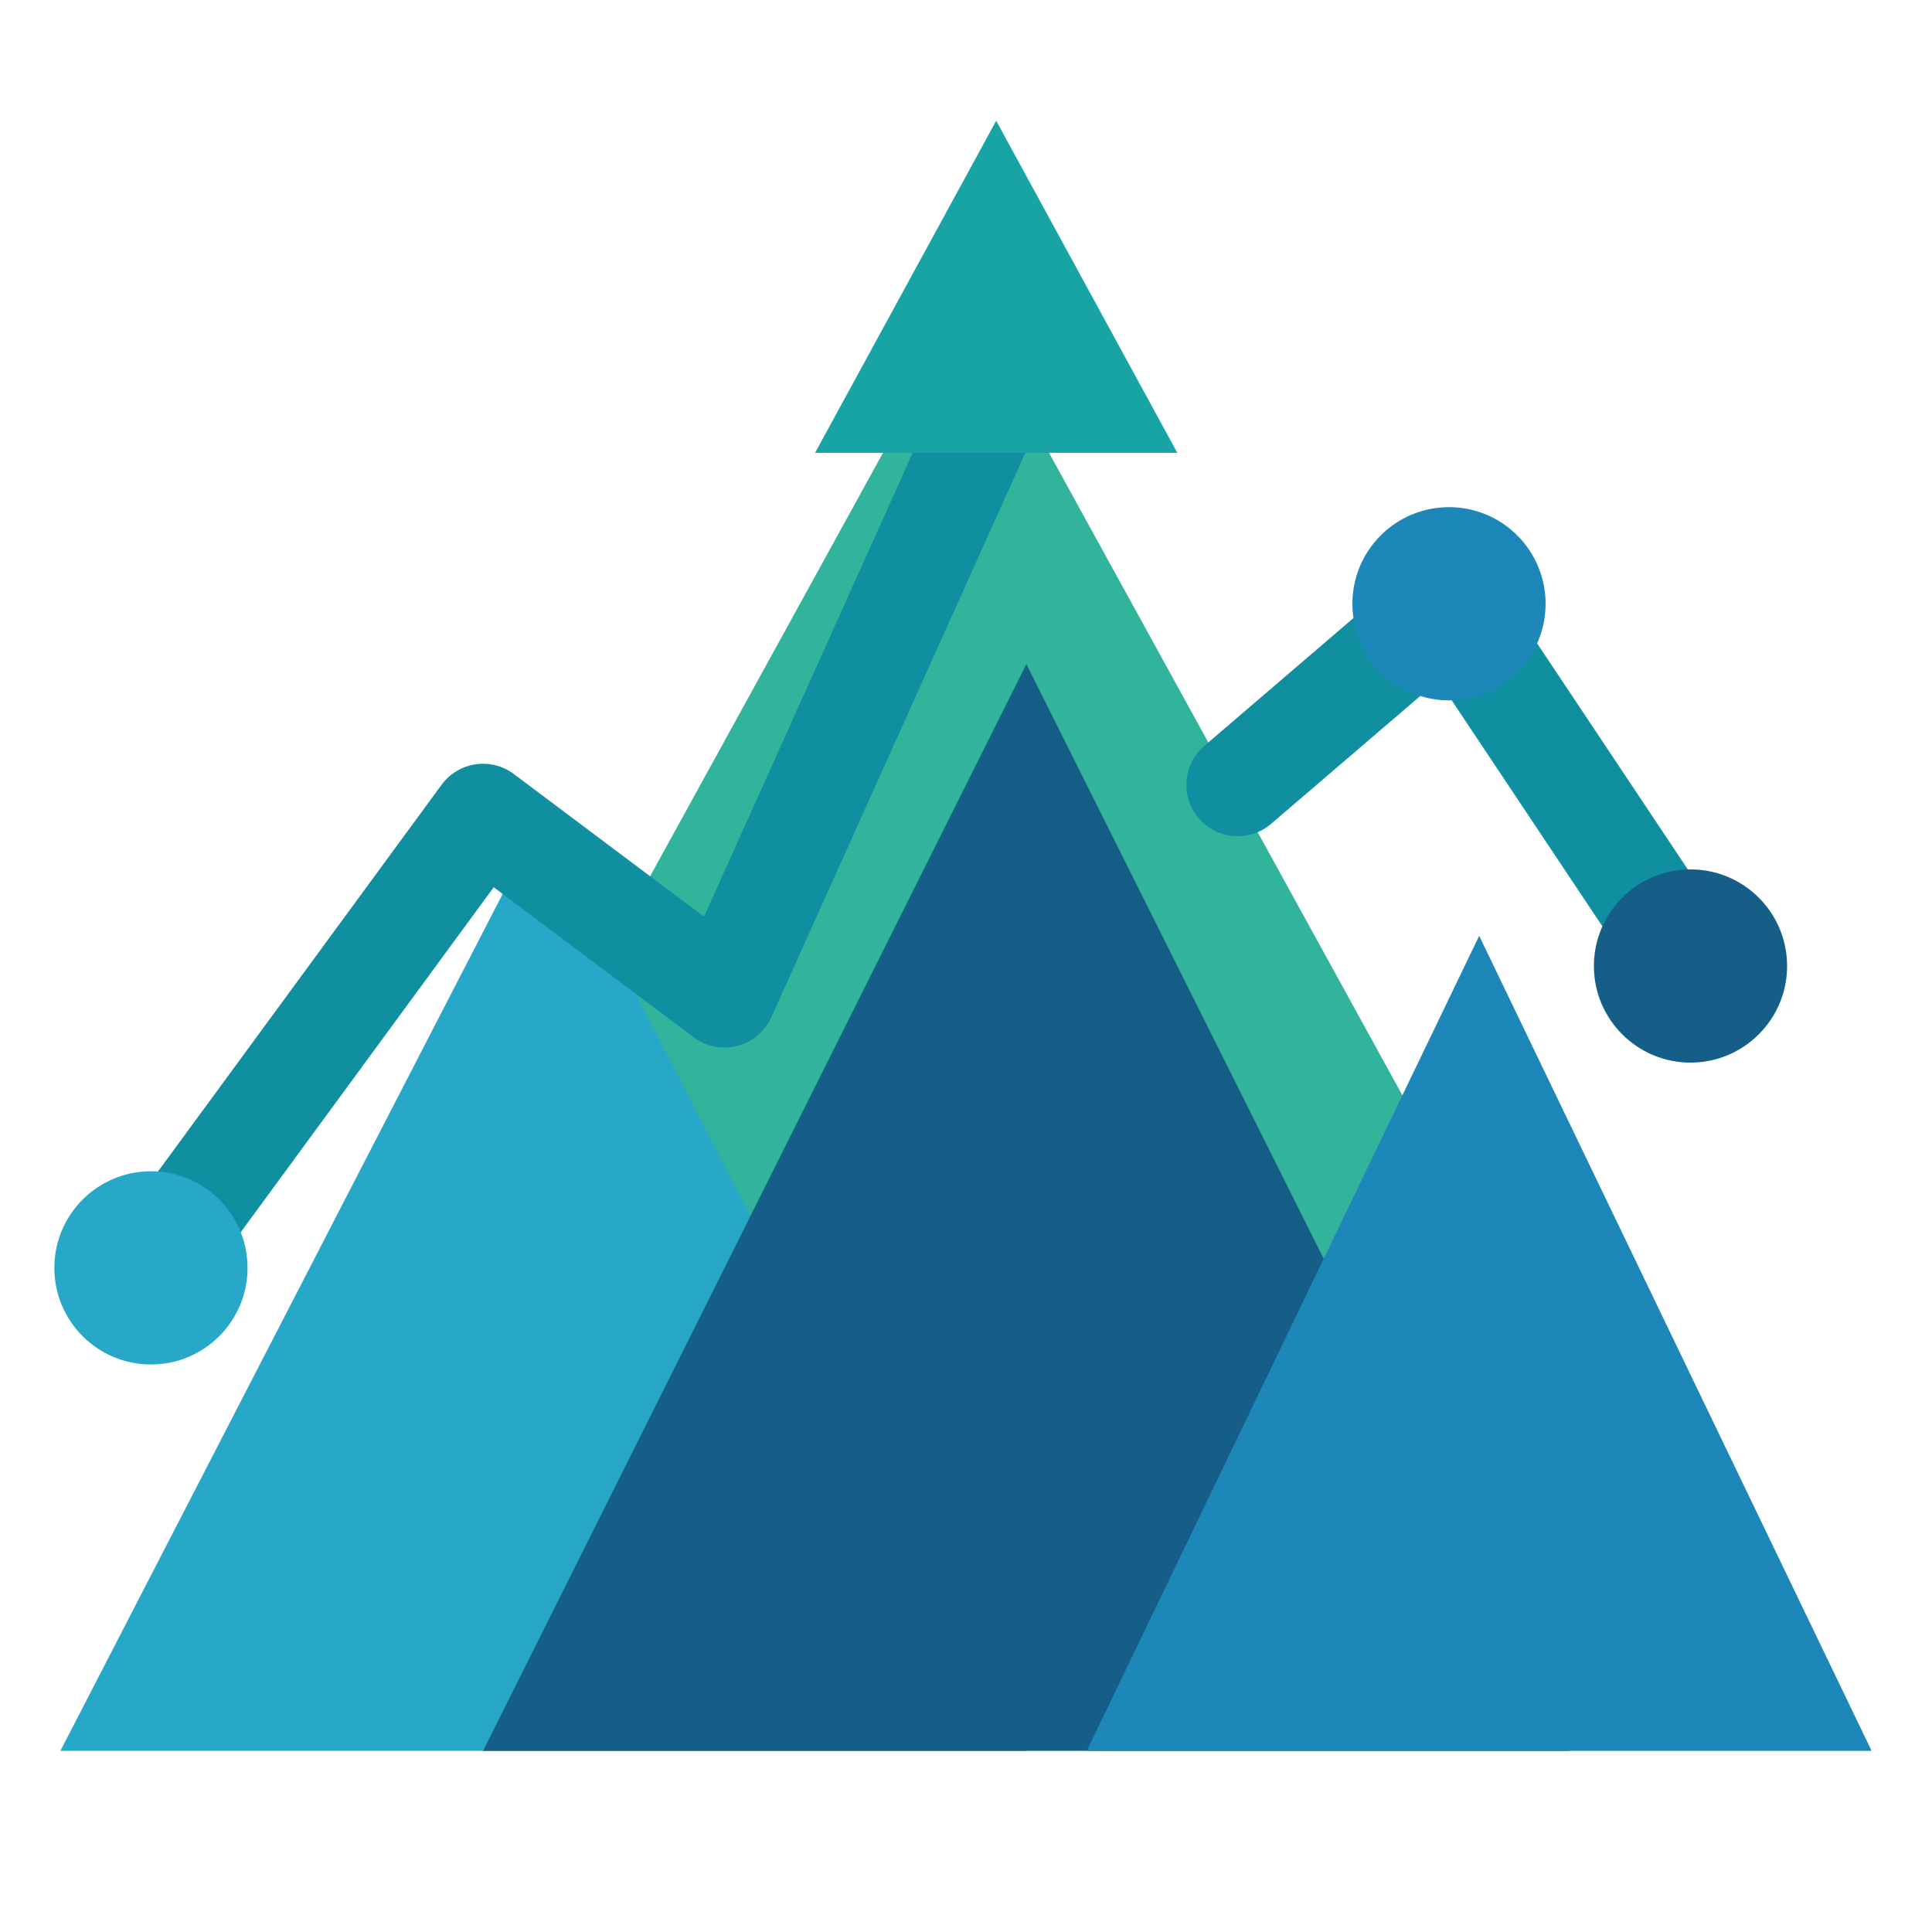
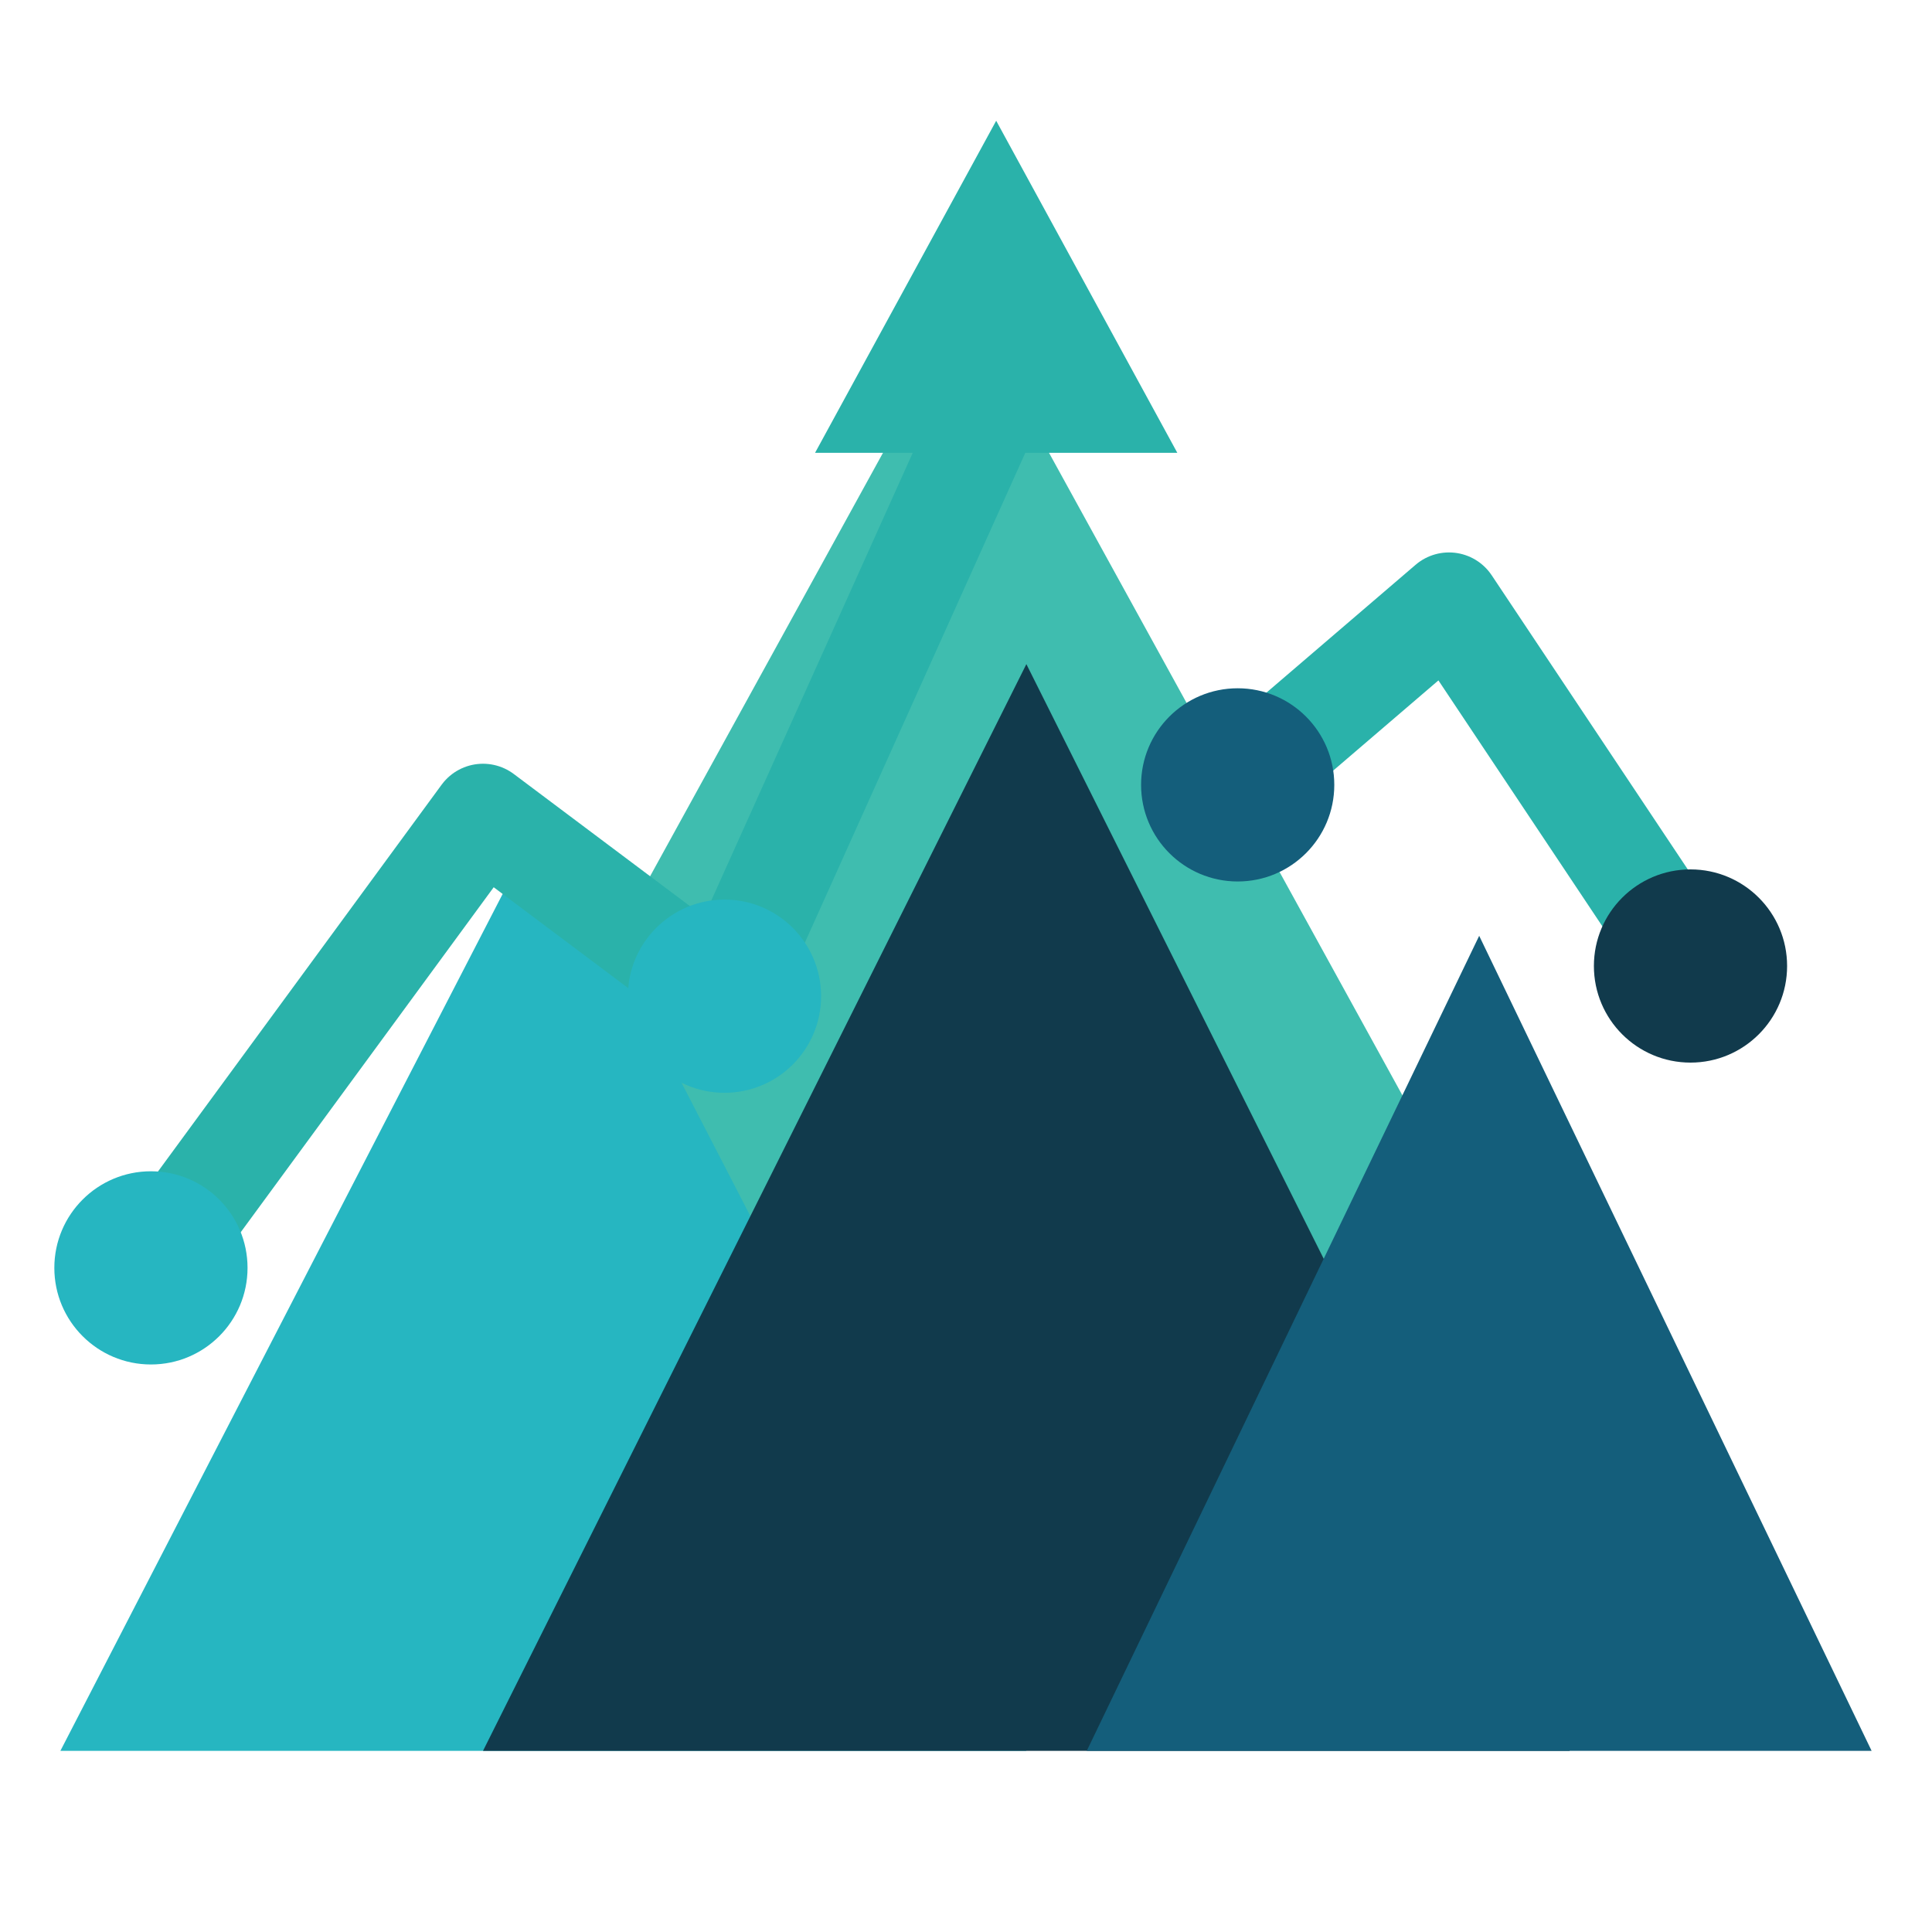
<svg xmlns="http://www.w3.org/2000/svg" viewBox="0 0 64 64">
-   <polygon points="32,10 54,50 10,50" fill="#31b39c" />
-   <polygon points="18,27 34,58 2,58" fill="#27a8c8" />
-   <polygon points="34,22 52,58 16,58" fill="#155e87" />
-   <polygon points="49,31 62,58 36,58" fill="#1e87b9" />
-   <g stroke="#0f8fa0" stroke-width="3.4" fill="none" stroke-linecap="round" stroke-linejoin="round">
+   <polygon points="32,10 54,50 10,50" fill="#3fbdaf" />
+   <polygon points="18,27 34,58 2,58" fill="#26b6c1" />
+   <polygon points="34,22 52,58 16,58" fill="#113a4c" />
+   <polygon points="49,31 62,58 36,58" fill="#145e7b" />
+   <g stroke="#2ab2aa" stroke-width="3.4" fill="none" stroke-linecap="round" stroke-linejoin="round">
    <polyline points="5,42 16,27 24,33 33,13" />
    <polyline points="41,26 48,20 56,32" />
  </g>
-   <polygon points="33,4 39,15 27,15" fill="#18a4a4" />
-   <circle cx="5" cy="42" r="3.2" fill="#27a8c8" />
-   <circle cx="48" cy="20" r="3.2" fill="#1e87b9" />
-   <circle cx="56" cy="32" r="3.2" fill="#155e87" />
+   <polygon points="33,4 39,15 27,15" fill="#2ab2aa" />
+   <circle cx="5" cy="42" r="3.2" fill="#26b6c1" />
+   <circle cx="24" cy="33" r="3.2" fill="#26b6c1" />
+   <circle cx="41" cy="26" r="3.2" fill="#145e7b" />
+   <circle cx="56" cy="32" r="3.2" fill="#113a4c" />
</svg>
